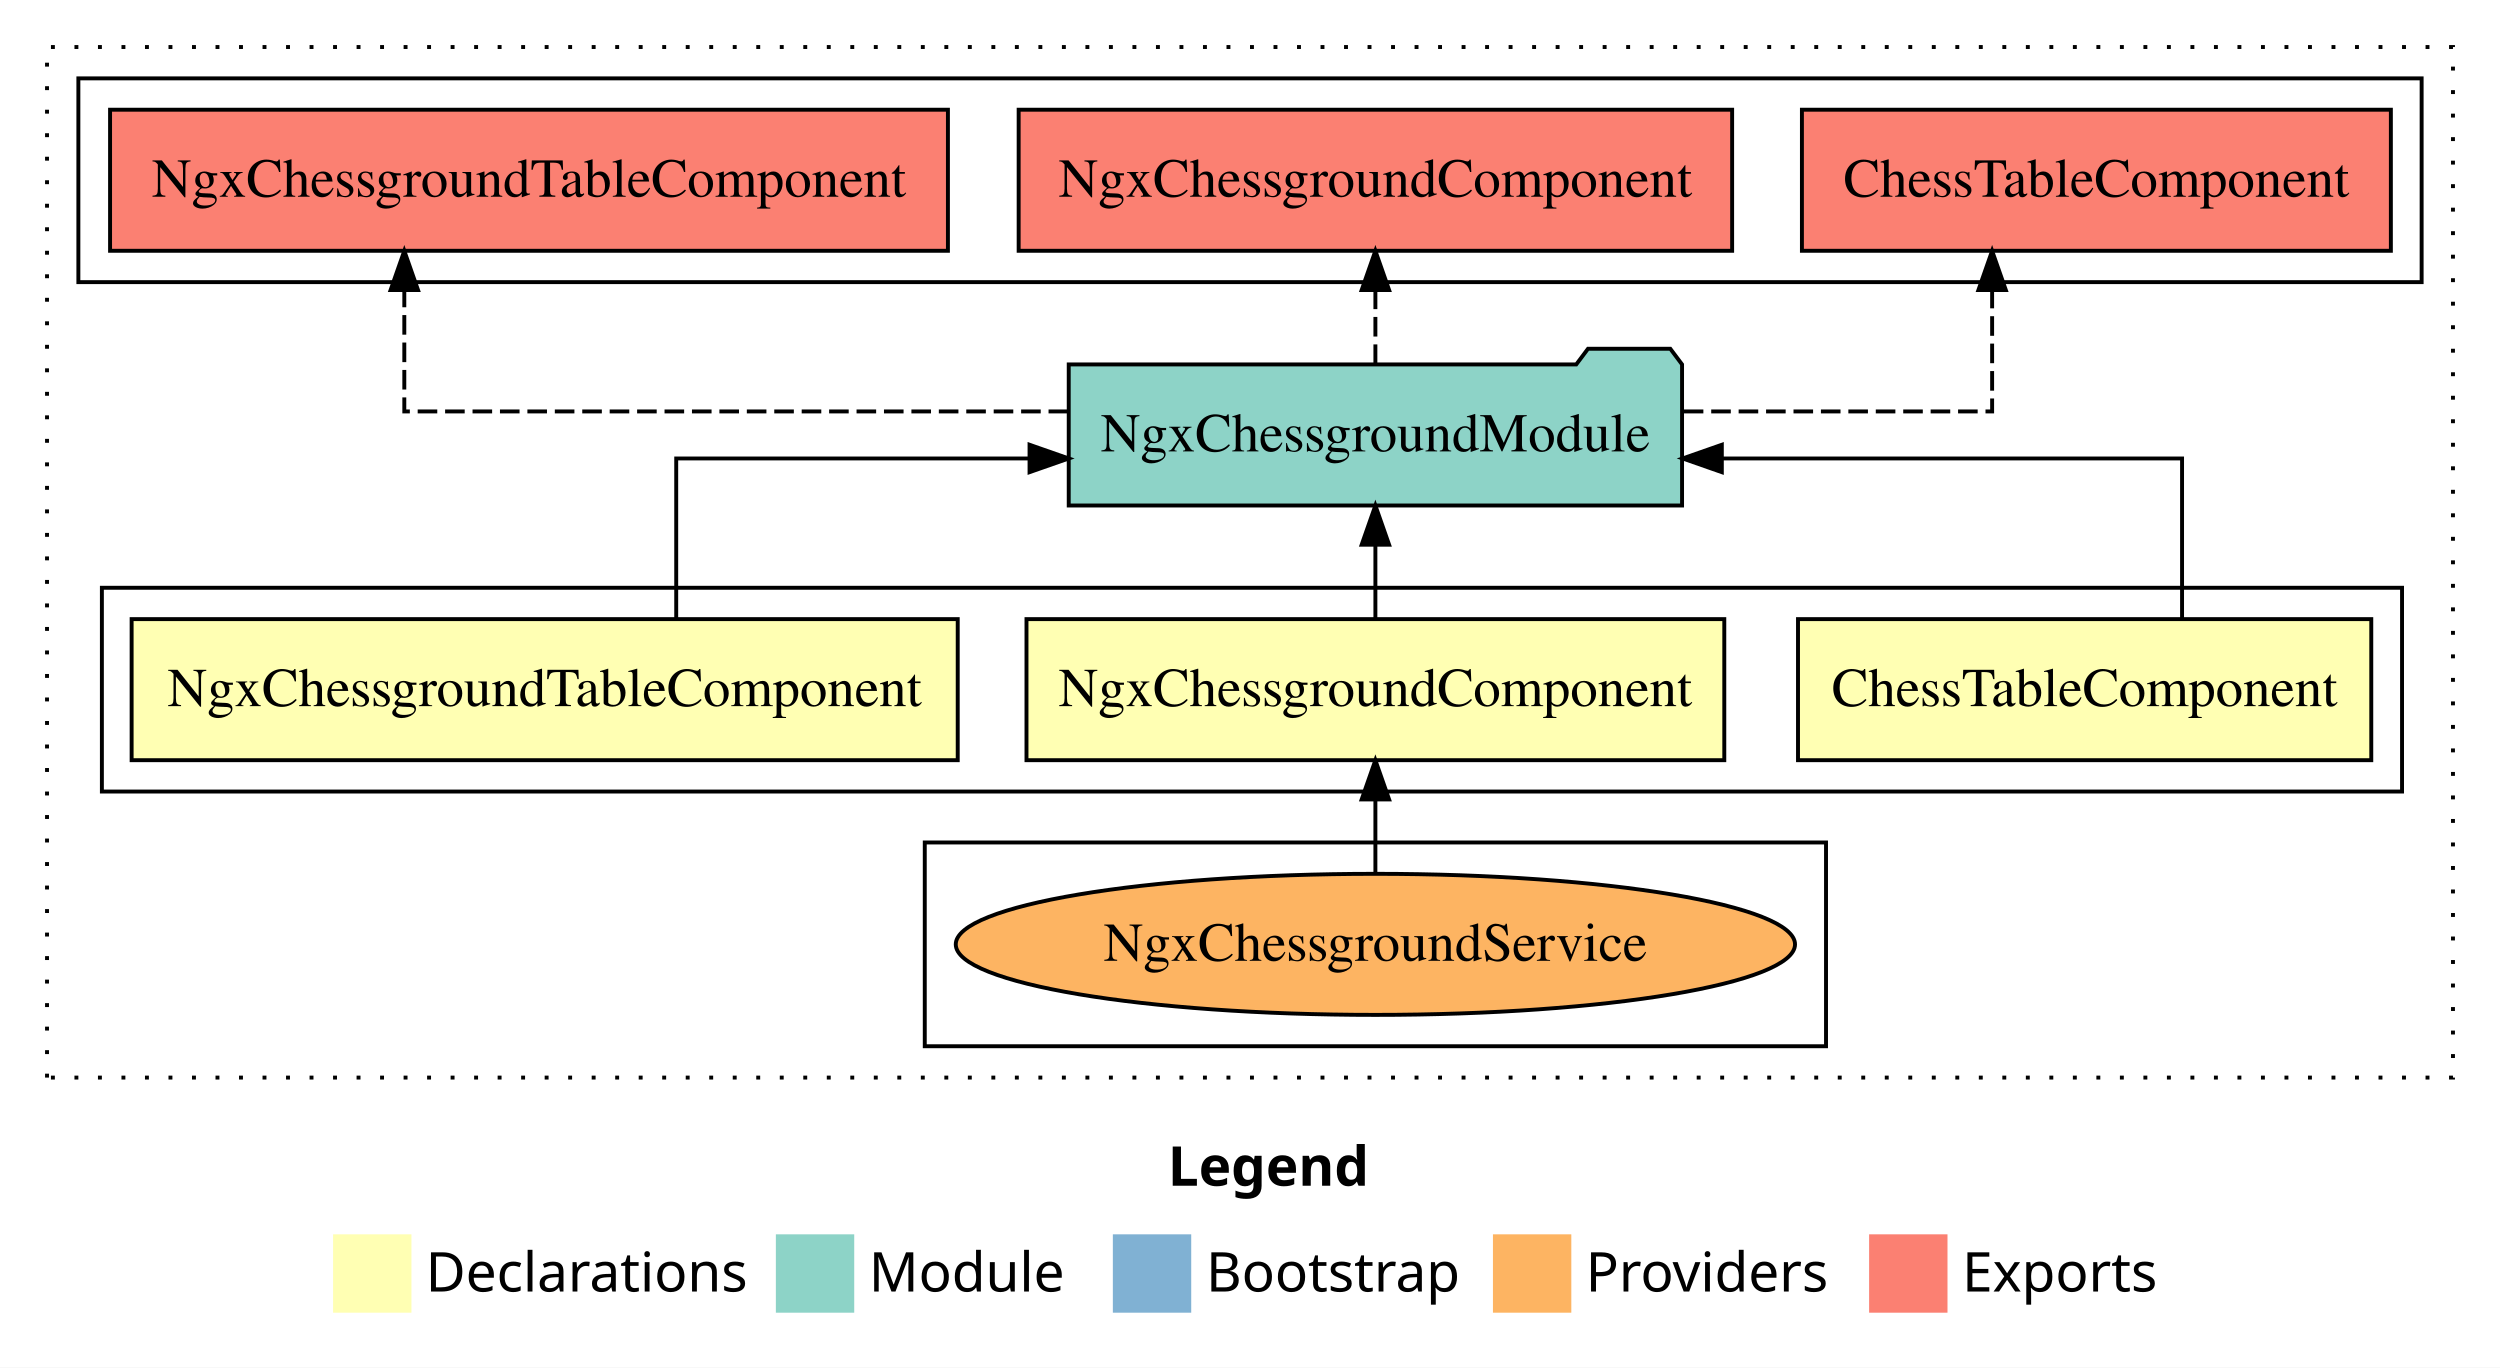
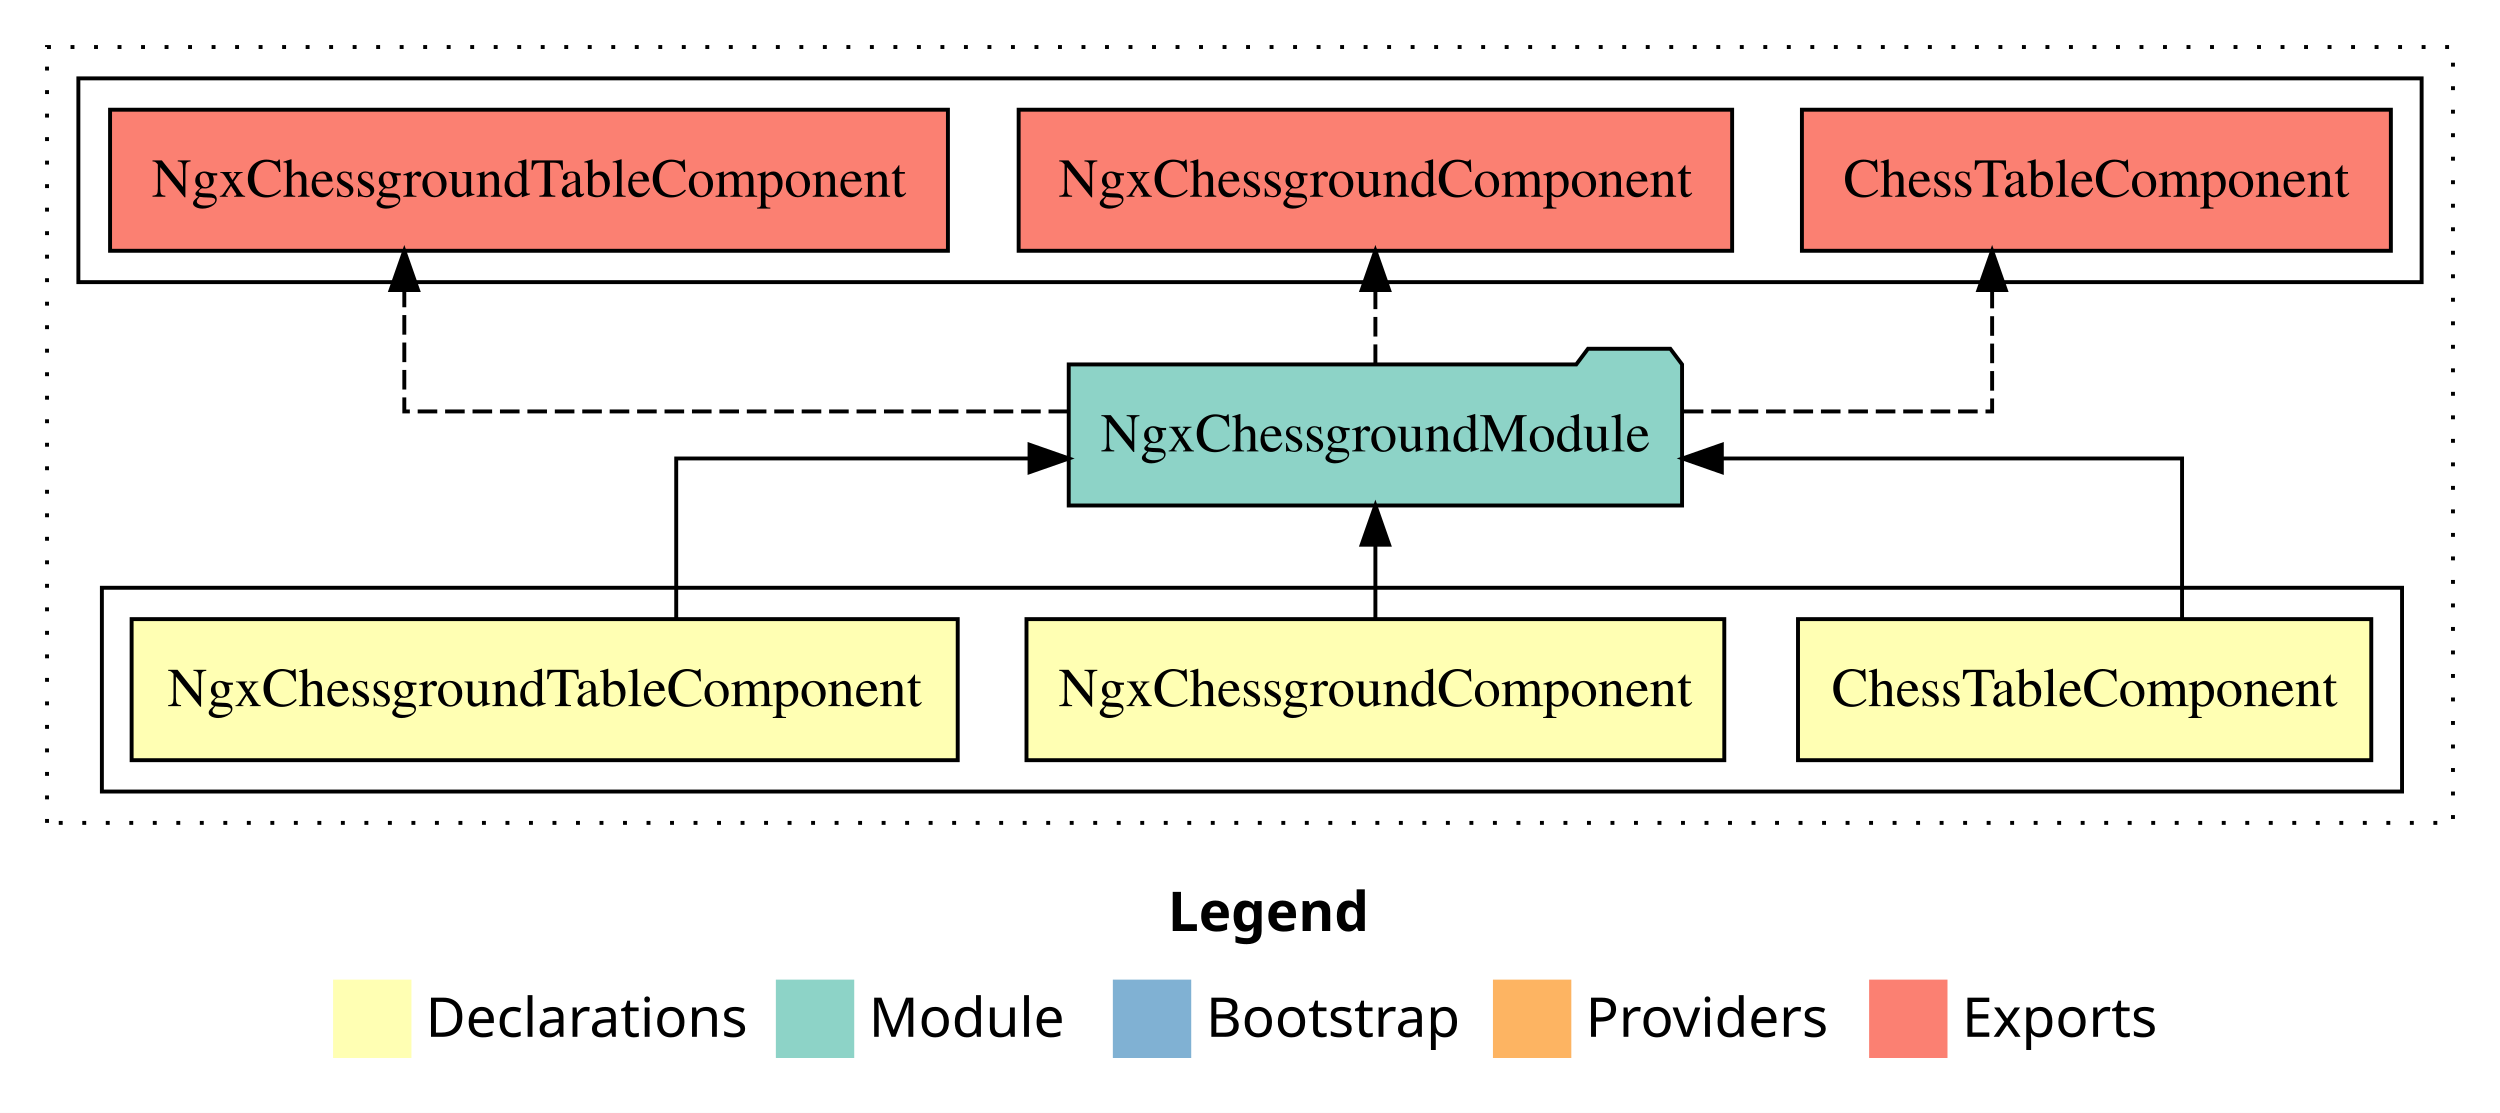
- <svg xmlns="http://www.w3.org/2000/svg" width="638pt" height="349pt" viewBox="0.00 0.00 638.00 349.00">
-   <g id="graph0" class="graph" transform="scale(1 1) rotate(0) translate(4 345)">
-     <polygon fill="white" stroke="transparent" points="-4,4 -4,-345 634,-345 634,4 -4,4" />
+ <svg xmlns="http://www.w3.org/2000/svg" width="638pt" height="284pt" viewBox="0.00 0.00 638.00 284.00">
+   <g id="graph0" class="graph" transform="scale(1 1) rotate(0) translate(4 280)">
+     <polygon fill="white" stroke="transparent" points="-4,4 -4,-280 634,-280 634,4 -4,4" />
    <text text-anchor="start" x="294.01" y="-42.4" font-family="sans-serif" font-weight="bold" font-size="14.00">Legend</text>
    <polygon fill="#ffffb3" stroke="transparent" points="81,-10 81,-30 101,-30 101,-10 81,-10" />
    <text text-anchor="start" x="104.63" y="-15.4" font-family="sans-serif" font-size="14.00">  Declarations</text>
    <polygon fill="#8dd3c7" stroke="transparent" points="194,-10 194,-30 214,-30 214,-10 194,-10" />
    <text text-anchor="start" x="217.73" y="-15.4" font-family="sans-serif" font-size="14.00">  Module</text>
    <polygon fill="#80b1d3" stroke="transparent" points="280,-10 280,-30 300,-30 300,-10 280,-10" />
    <text text-anchor="start" x="303.78" y="-15.4" font-family="sans-serif" font-size="14.00">  Bootstrap</text>
    <polygon fill="#fdb462" stroke="transparent" points="377,-10 377,-30 397,-30 397,-10 377,-10" />
    <text text-anchor="start" x="400.67" y="-15.4" font-family="sans-serif" font-size="14.00">  Providers</text>
    <polygon fill="#fb8072" stroke="transparent" points="473,-10 473,-30 493,-30 493,-10 473,-10" />
    <text text-anchor="start" x="496.73" y="-15.4" font-family="sans-serif" font-size="14.00">  Exports</text>
    <g id="clust1" class="cluster">
-       <polygon fill="none" stroke="black" stroke-dasharray="1,5" points="8,-70 8,-333 622,-333 622,-70 8,-70" />
+       <polygon fill="none" stroke="black" stroke-dasharray="1,5" points="8,-70 8,-268 622,-268 622,-70 8,-70" />
    </g>
    <g id="clust2" class="cluster">
-       <polygon fill="none" stroke="black" points="22,-143 22,-195 609,-195 609,-143 22,-143" />
-     </g>
-     <g id="clust4" class="cluster">
-       <polygon fill="none" stroke="black" points="232,-78 232,-130 462,-130 462,-78 232,-78" />
+       <polygon fill="none" stroke="black" points="22,-78 22,-130 609,-130 609,-78 22,-78" />
    </g>
    <g id="clust7" class="cluster">
-       <polygon fill="none" stroke="black" points="16,-273 16,-325 614,-325 614,-273 16,-273" />
+       <polygon fill="none" stroke="black" points="16,-208 16,-260 614,-260 614,-208 16,-208" />
    </g>
    <g id="node1" class="node">
-       <polygon fill="#ffffb3" stroke="black" points="601.15,-187 454.85,-187 454.85,-151 601.15,-151 601.15,-187" />
-       <text text-anchor="middle" x="528" y="-164.8" font-family="Times,serif" font-size="14.00">ChessTableComponent</text>
+       <polygon fill="#ffffb3" stroke="black" points="601.15,-122 454.85,-122 454.85,-86 601.15,-86 601.15,-122" />
+       <text text-anchor="middle" x="528" y="-99.8" font-family="Times,serif" font-size="14.00">ChessTableComponent</text>
    </g>
    <g id="node4" class="node">
-       <polygon fill="#8dd3c7" stroke="black" points="425.26,-252 422.26,-256 401.26,-256 398.26,-252 268.74,-252 268.74,-216 425.26,-216 425.26,-252" />
-       <text text-anchor="middle" x="347" y="-229.8" font-family="Times,serif" font-size="14.00">NgxChessgroundModule</text>
+       <polygon fill="#8dd3c7" stroke="black" points="425.26,-187 422.26,-191 401.26,-191 398.26,-187 268.74,-187 268.74,-151 425.26,-151 425.26,-187" />
+       <text text-anchor="middle" x="347" y="-164.8" font-family="Times,serif" font-size="14.00">NgxChessgroundModule</text>
    </g>
    <g id="edge1" class="edge">
-       <path fill="none" stroke="black" d="M552.86,-187.02C552.86,-204.37 552.86,-228 552.86,-228 552.86,-228 435.41,-228 435.41,-228" />
-       <polygon fill="black" stroke="black" points="435.41,-224.5 425.41,-228 435.41,-231.5 435.41,-224.5" />
+       <path fill="none" stroke="black" d="M552.86,-122.02C552.86,-139.37 552.86,-163 552.86,-163 552.86,-163 435.41,-163 435.41,-163" />
+       <polygon fill="black" stroke="black" points="435.41,-159.5 425.41,-163 435.41,-166.5 435.41,-159.5" />
    </g>
    <g id="node2" class="node">
-       <polygon fill="#ffffb3" stroke="black" points="436.04,-187 257.96,-187 257.96,-151 436.04,-151 436.04,-187" />
-       <text text-anchor="middle" x="347" y="-164.8" font-family="Times,serif" font-size="14.00">NgxChessgroundComponent</text>
+       <polygon fill="#ffffb3" stroke="black" points="436.04,-122 257.96,-122 257.96,-86 436.04,-86 436.04,-122" />
+       <text text-anchor="middle" x="347" y="-99.8" font-family="Times,serif" font-size="14.00">NgxChessgroundComponent</text>
    </g>
    <g id="edge2" class="edge">
-       <path fill="none" stroke="black" d="M347,-187.11C347,-187.11 347,-205.99 347,-205.99" />
-       <polygon fill="black" stroke="black" points="343.5,-205.99 347,-215.99 350.5,-205.99 343.5,-205.99" />
-     </g>
-     <g id="node3" class="node">
-       <polygon fill="#ffffb3" stroke="black" points="240.41,-187 29.59,-187 29.59,-151 240.41,-151 240.41,-187" />
-       <text text-anchor="middle" x="135" y="-164.8" font-family="Times,serif" font-size="14.00">NgxChessgroundTableComponent</text>
-     </g>
-     <g id="edge4" class="edge">
-       <path fill="none" stroke="black" d="M168.57,-187.02C168.57,-204.37 168.57,-228 168.57,-228 168.57,-228 258.74,-228 258.74,-228" />
-       <polygon fill="black" stroke="black" points="258.74,-231.5 268.74,-228 258.74,-224.5 258.74,-231.5" />
-     </g>
-     <g id="node6" class="node">
-       <polygon fill="#fb8072" stroke="black" points="606.15,-317 455.85,-317 455.85,-281 606.15,-281 606.15,-317" />
-       <text text-anchor="middle" x="531" y="-294.8" font-family="Times,serif" font-size="14.00">ChessTableComponent </text>
-     </g>
-     <g id="edge5" class="edge">
-       <path fill="none" stroke="black" stroke-dasharray="5,2" d="M425.7,-240C465.04,-240 504.39,-240 504.39,-240 504.39,-240 504.39,-270.98 504.39,-270.98" />
-       <polygon fill="black" stroke="black" points="500.89,-270.98 504.39,-280.98 507.89,-270.98 500.89,-270.98" />
-     </g>
-     <g id="node7" class="node">
-       <polygon fill="#fb8072" stroke="black" points="438.04,-317 255.96,-317 255.96,-281 438.04,-281 438.04,-317" />
-       <text text-anchor="middle" x="347" y="-294.8" font-family="Times,serif" font-size="14.00">NgxChessgroundComponent </text>
-     </g>
-     <g id="edge6" class="edge">
-       <path fill="none" stroke="black" stroke-dasharray="5,2" d="M347,-252.11C347,-252.11 347,-270.99 347,-270.99" />
-       <polygon fill="black" stroke="black" points="343.5,-270.99 347,-280.99 350.5,-270.99 343.5,-270.99" />
-     </g>
-     <g id="node8" class="node">
-       <polygon fill="#fb8072" stroke="black" points="237.91,-317 24.09,-317 24.09,-281 237.91,-281 237.91,-317" />
-       <text text-anchor="middle" x="131" y="-294.8" font-family="Times,serif" font-size="14.00">NgxChessgroundTableComponent </text>
-     </g>
-     <g id="edge7" class="edge">
-       <path fill="none" stroke="black" stroke-dasharray="5,2" d="M268.59,-240C195.99,-240 99.18,-240 99.18,-240 99.18,-240 99.18,-270.98 99.18,-270.98" />
-       <polygon fill="black" stroke="black" points="95.68,-270.98 99.18,-280.98 102.68,-270.98 95.68,-270.98" />
-     </g>
-     <g id="node5" class="node">
-       <ellipse fill="#fdb462" stroke="black" cx="347" cy="-104" rx="107.09" ry="18" />
-       <text text-anchor="middle" x="347" y="-99.8" font-family="Times,serif" font-size="14.00">NgxChessgroundService</text>
-     </g>
-     <g id="edge3" class="edge">
      <path fill="none" stroke="black" d="M347,-122.11C347,-122.11 347,-140.99 347,-140.99" />
      <polygon fill="black" stroke="black" points="343.5,-140.99 347,-150.99 350.5,-140.99 343.5,-140.99" />
    </g>
+     <g id="node3" class="node">
+       <polygon fill="#ffffb3" stroke="black" points="240.41,-122 29.59,-122 29.59,-86 240.41,-86 240.41,-122" />
+       <text text-anchor="middle" x="135" y="-99.8" font-family="Times,serif" font-size="14.00">NgxChessgroundTableComponent</text>
+     </g>
+     <g id="edge3" class="edge">
+       <path fill="none" stroke="black" d="M168.57,-122.02C168.57,-139.37 168.57,-163 168.57,-163 168.57,-163 258.74,-163 258.74,-163" />
+       <polygon fill="black" stroke="black" points="258.74,-166.5 268.74,-163 258.74,-159.5 258.74,-166.5" />
+     </g>
+     <g id="node5" class="node">
+       <polygon fill="#fb8072" stroke="black" points="606.15,-252 455.85,-252 455.85,-216 606.15,-216 606.15,-252" />
+       <text text-anchor="middle" x="531" y="-229.8" font-family="Times,serif" font-size="14.00">ChessTableComponent </text>
+     </g>
+     <g id="edge4" class="edge">
+       <path fill="none" stroke="black" stroke-dasharray="5,2" d="M425.7,-175C465.04,-175 504.39,-175 504.39,-175 504.39,-175 504.39,-205.98 504.39,-205.98" />
+       <polygon fill="black" stroke="black" points="500.89,-205.98 504.39,-215.98 507.89,-205.98 500.89,-205.98" />
+     </g>
+     <g id="node6" class="node">
+       <polygon fill="#fb8072" stroke="black" points="438.04,-252 255.96,-252 255.96,-216 438.04,-216 438.04,-252" />
+       <text text-anchor="middle" x="347" y="-229.8" font-family="Times,serif" font-size="14.00">NgxChessgroundComponent </text>
+     </g>
+     <g id="edge5" class="edge">
+       <path fill="none" stroke="black" stroke-dasharray="5,2" d="M347,-187.11C347,-187.11 347,-205.99 347,-205.99" />
+       <polygon fill="black" stroke="black" points="343.5,-205.99 347,-215.99 350.5,-205.99 343.5,-205.99" />
+     </g>
+     <g id="node7" class="node">
+       <polygon fill="#fb8072" stroke="black" points="237.91,-252 24.09,-252 24.09,-216 237.91,-216 237.91,-252" />
+       <text text-anchor="middle" x="131" y="-229.8" font-family="Times,serif" font-size="14.00">NgxChessgroundTableComponent </text>
+     </g>
+     <g id="edge6" class="edge">
+       <path fill="none" stroke="black" stroke-dasharray="5,2" d="M268.59,-175C195.99,-175 99.18,-175 99.18,-175 99.18,-175 99.18,-205.98 99.18,-205.98" />
+       <polygon fill="black" stroke="black" points="95.68,-205.98 99.18,-215.98 102.68,-205.98 95.68,-205.98" />
+     </g>
  </g>
</svg>
